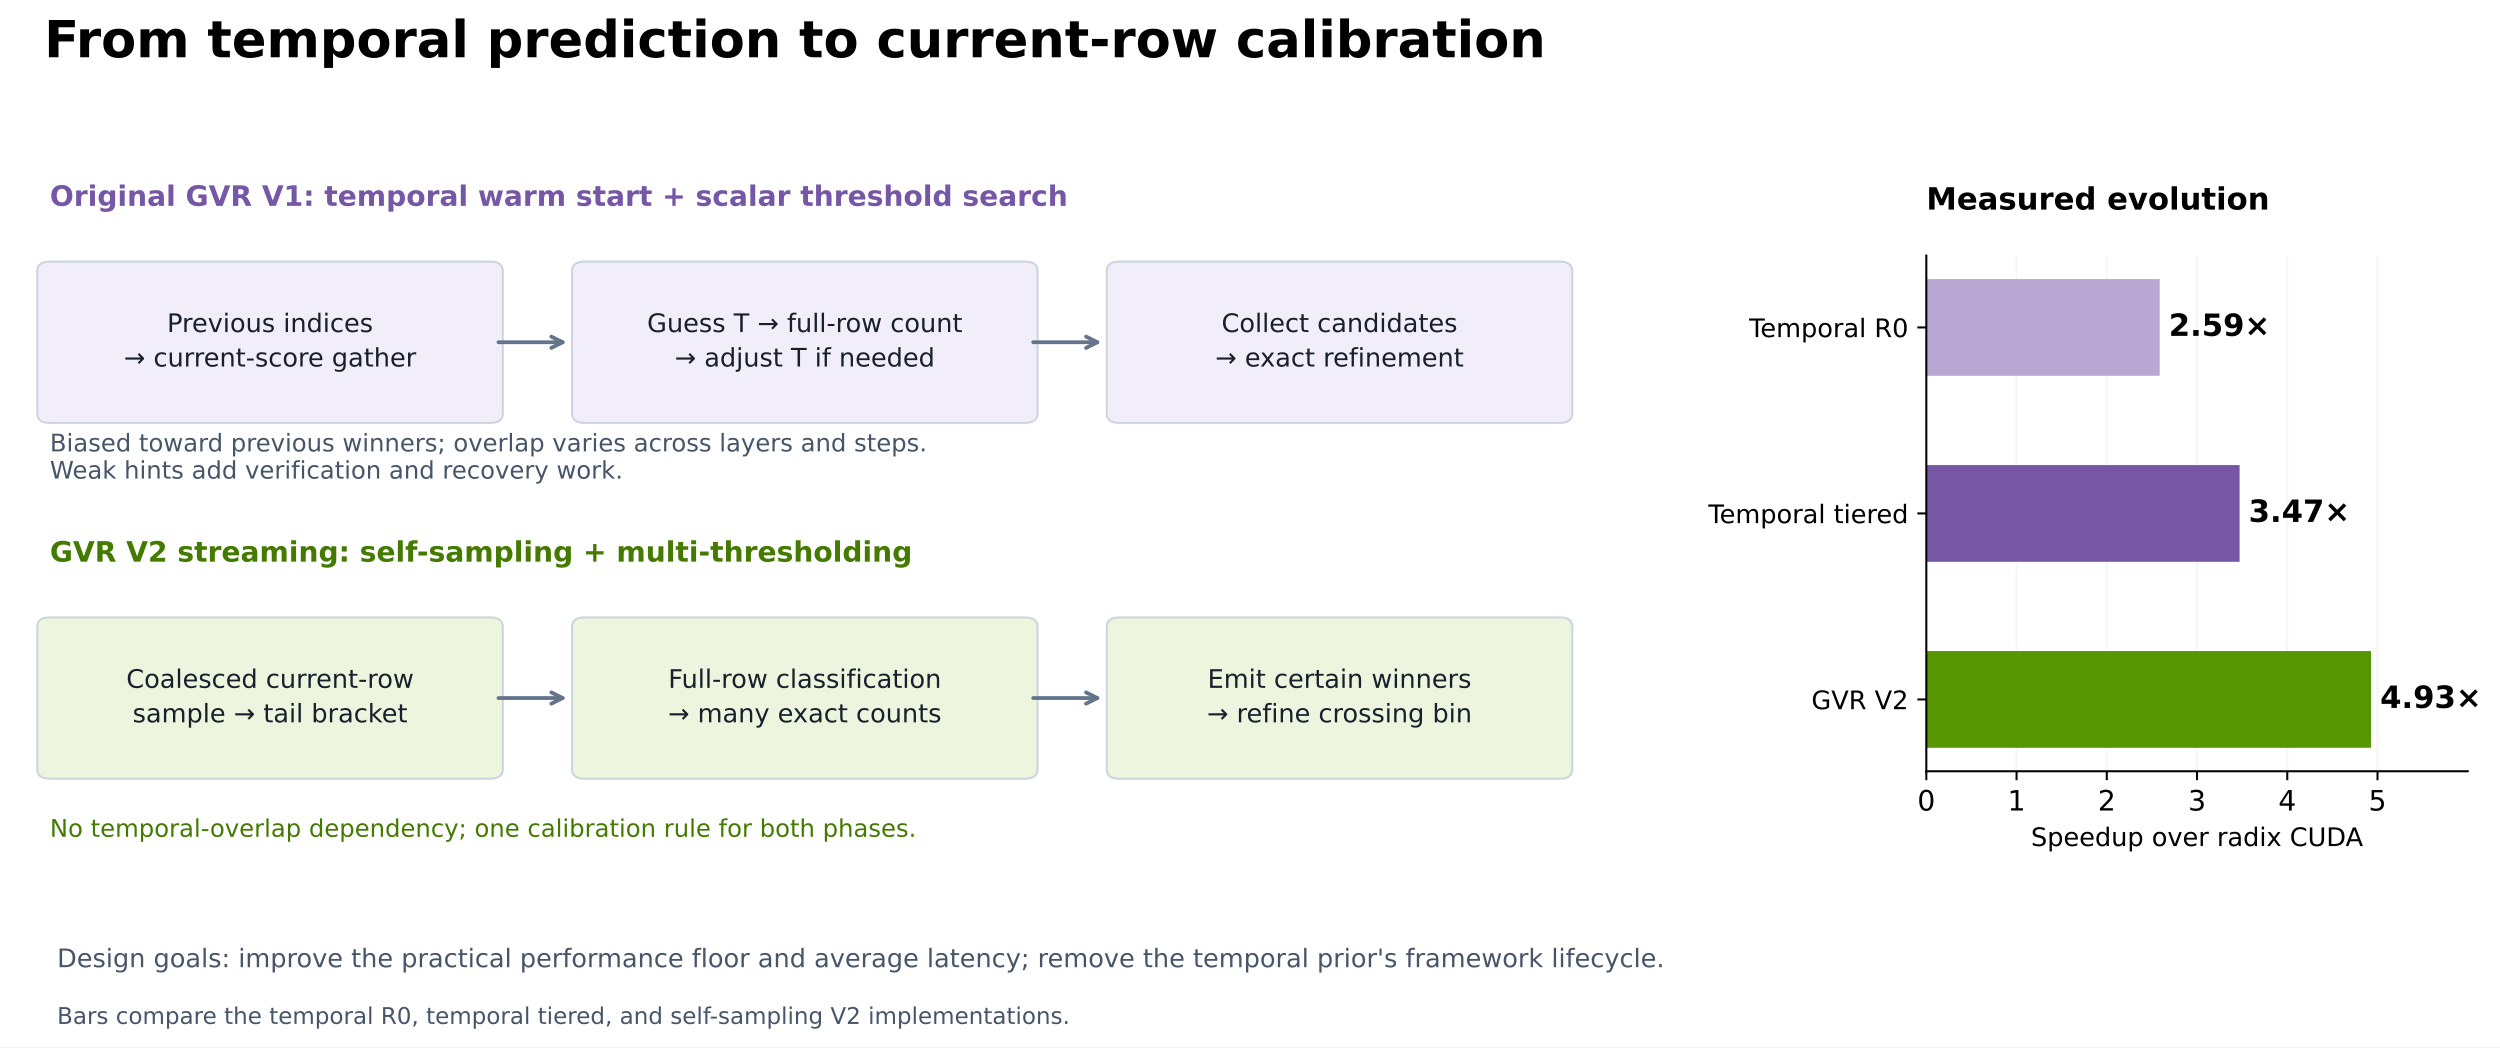
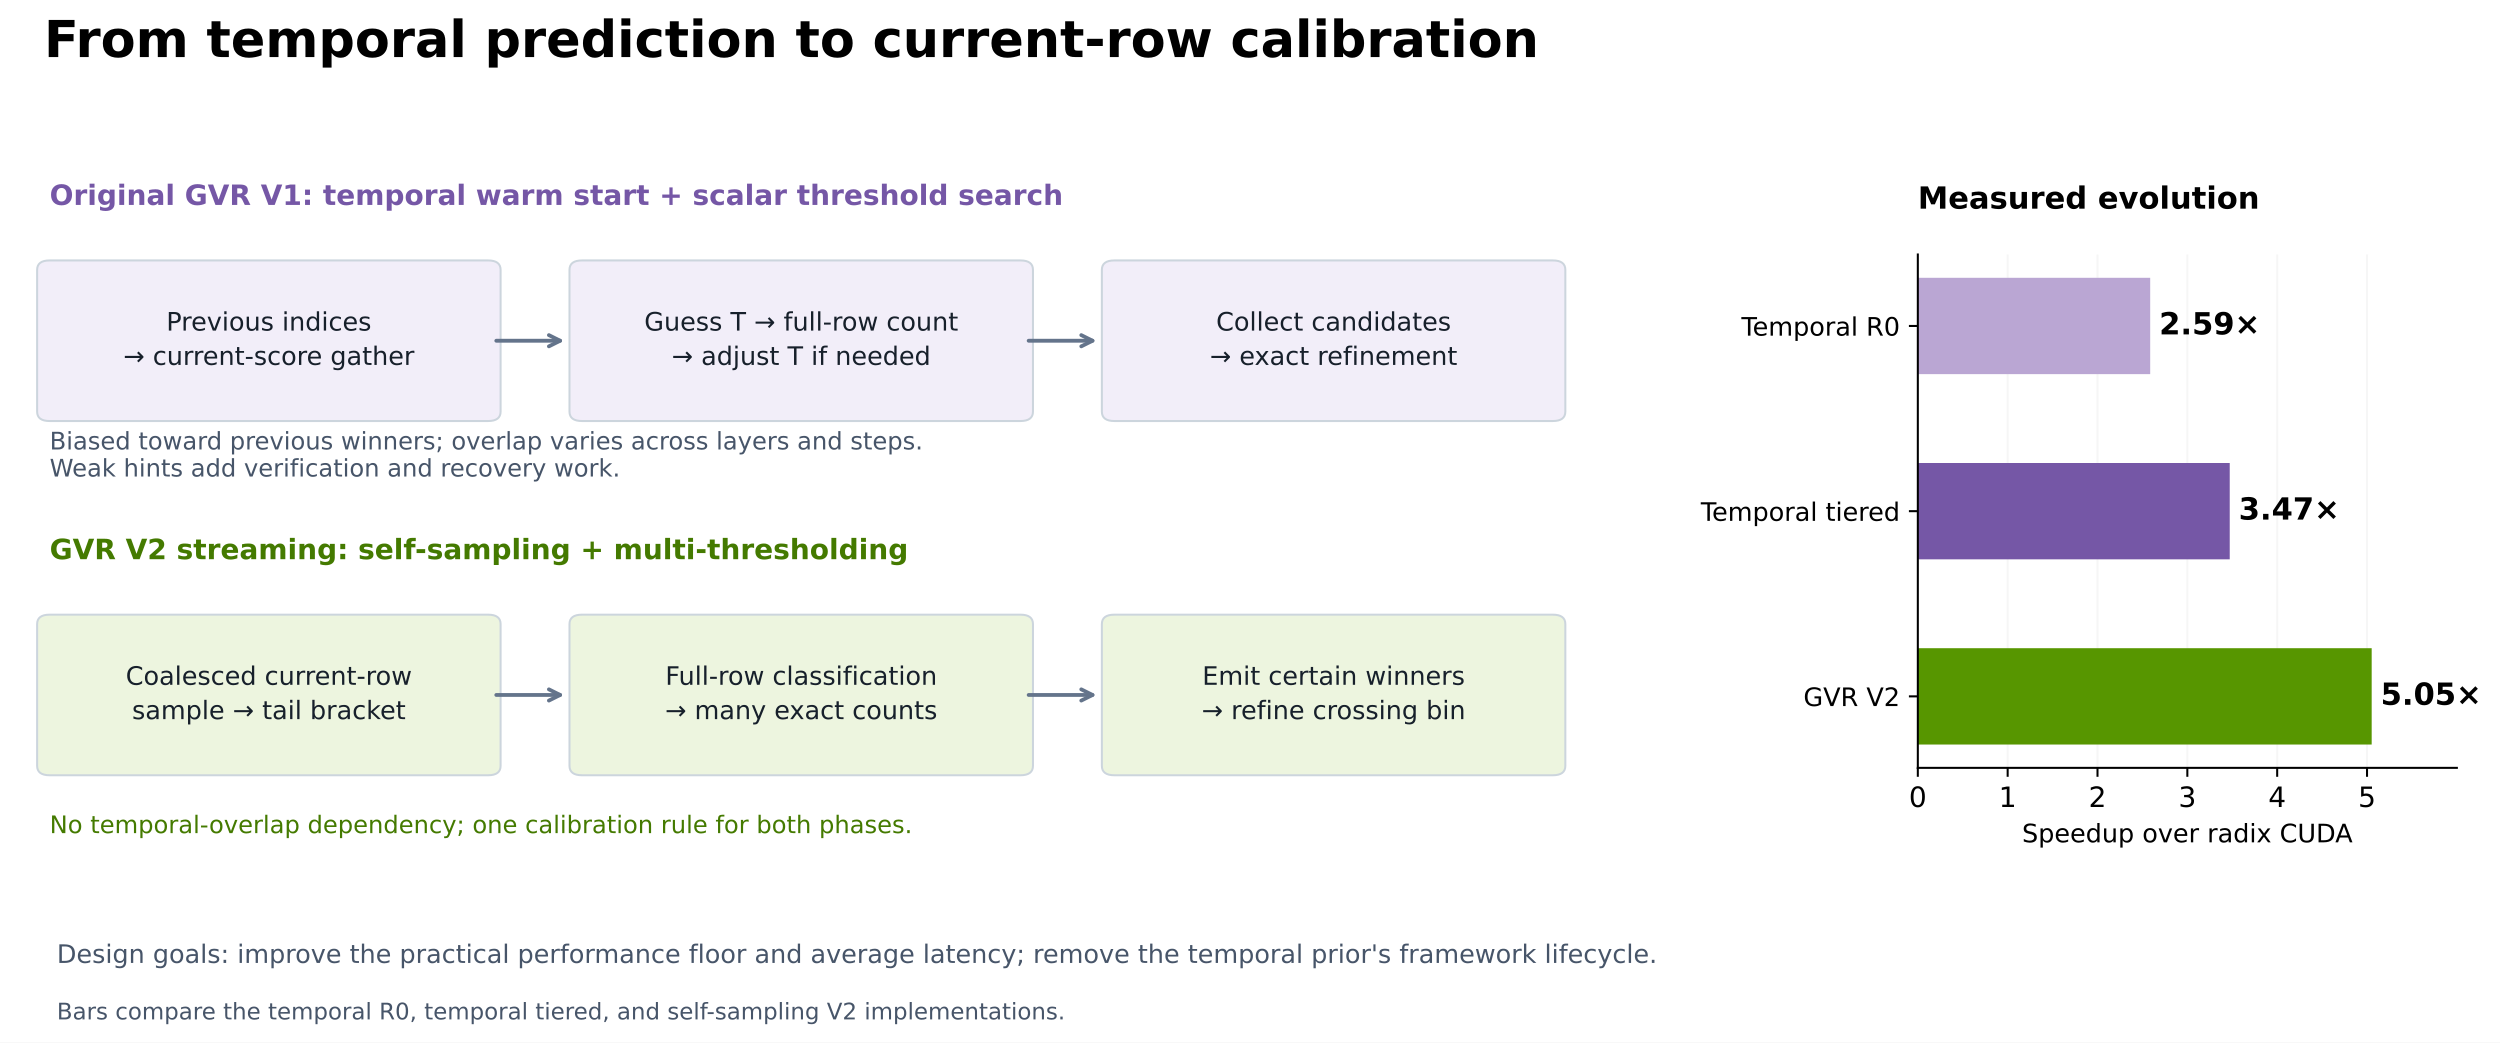
- <svg xmlns="http://www.w3.org/2000/svg" xmlns:xlink="http://www.w3.org/1999/xlink" width="977.41pt" height="409.392pt" viewBox="0 0 977.41 409.392" version="1.1">
+ <svg xmlns="http://www.w3.org/2000/svg" xmlns:xlink="http://www.w3.org/1999/xlink" width="981.74pt" height="409.392pt" viewBox="0 0 981.74 409.392" version="1.1">
  <defs>
    <style type="text/css">*{stroke-linejoin: round; stroke-linecap: butt}</style>
  </defs>
  <g id="figure_1">
    <g id="patch_1">
-       <path d="M 0 409.392 L 977.41 409.392 L 977.41 0 L 0 0 z " style="fill: #ffffff" />
+       <path d="M 0 409.392 L 981.74 409.392 L 981.74 0 L 0 0 z " style="fill: #ffffff" />
    </g>
    <g id="axes_1">
      <g id="patch_2">
        <path d="M 19.498 165.335 L 191.664 165.335 Q 196.583 165.335 196.583 161.626 L 196.583 105.984 Q 196.583 102.275 191.664 102.275 L 19.498 102.275 Q 14.579 102.275 14.579 105.984 L 14.579 161.626 Q 14.579 165.335 19.498 165.335 z " clip-path="url(#p5b26b816df)" style="fill: #f2eef9; stroke: #ccd5dd; stroke-width: 0.8; stroke-linejoin: miter" />
      </g>
      <g id="patch_3">
        <path d="M 228.557 165.335 L 400.723 165.335 Q 405.642 165.335 405.642 161.626 L 405.642 105.984 Q 405.642 102.275 400.723 102.275 L 228.557 102.275 Q 223.638 102.275 223.638 105.984 L 223.638 161.626 Q 223.638 165.335 228.557 165.335 z " clip-path="url(#p5b26b816df)" style="fill: #f2eef9; stroke: #ccd5dd; stroke-width: 0.8; stroke-linejoin: miter" />
      </g>
      <g id="patch_4">
        <path d="M 437.616 165.335 L 609.782 165.335 Q 614.701 165.335 614.701 161.626 L 614.701 105.984 Q 614.701 102.275 609.782 102.275 L 437.616 102.275 Q 432.697 102.275 432.697 105.984 L 432.697 161.626 Q 432.697 165.335 437.616 165.335 z " clip-path="url(#p5b26b816df)" style="fill: #f2eef9; stroke: #ccd5dd; stroke-width: 0.8; stroke-linejoin: miter" />
      </g>
      <g id="patch_5">
        <path d="M 19.498 304.439 L 191.664 304.439 Q 196.583 304.439 196.583 300.73 L 196.583 245.088 Q 196.583 241.379 191.664 241.379 L 19.498 241.379 Q 14.579 241.379 14.579 245.088 L 14.579 300.73 Q 14.579 304.439 19.498 304.439 z " clip-path="url(#p5b26b816df)" style="fill: #edf5df; stroke: #ccd5dd; stroke-width: 0.8; stroke-linejoin: miter" />
      </g>
      <g id="patch_6">
        <path d="M 228.557 304.439 L 400.723 304.439 Q 405.642 304.439 405.642 300.73 L 405.642 245.088 Q 405.642 241.379 400.723 241.379 L 228.557 241.379 Q 223.638 241.379 223.638 245.088 L 223.638 300.73 Q 223.638 304.439 228.557 304.439 z " clip-path="url(#p5b26b816df)" style="fill: #edf5df; stroke: #ccd5dd; stroke-width: 0.8; stroke-linejoin: miter" />
      </g>
      <g id="patch_7">
        <path d="M 437.616 304.439 L 609.782 304.439 Q 614.701 304.439 614.701 300.73 L 614.701 245.088 Q 614.701 241.379 609.782 241.379 L 437.616 241.379 Q 432.697 241.379 432.697 245.088 L 432.697 300.73 Q 432.697 304.439 437.616 304.439 z " clip-path="url(#p5b26b816df)" style="fill: #edf5df; stroke: #ccd5dd; stroke-width: 0.8; stroke-linejoin: miter" />
      </g>
      <g id="text_1">
        <text style="font-weight: 700; font-size: 11px; font-family: 'DejaVu Sans'; text-anchor: start; fill: #7557a6" x="19.498" y="80.482" transform="rotate(-0 19.4976 80.4816)">Original GVR V1: temporal warm start + scalar threshold search</text>
      </g>
      <g id="text_2">
        <text style="font-size: 10px; font-family: 'DejaVu Sans'; fill: #17202b" transform="translate(65.31205 129.8255)">Previous indices</text>
        <text style="font-size: 10px; font-family: 'DejaVu Sans'; fill: #17202b" transform="translate(48.44252 143.3028)">→ current-score gather</text>
      </g>
      <g id="text_3">
        <text style="font-size: 10px; font-family: 'DejaVu Sans'; fill: #17202b" transform="translate(253.0025 129.8255)">Guess T → full-row count</text>
        <text style="font-size: 10px; font-family: 'DejaVu Sans'; fill: #17202b" transform="translate(263.783 143.3028)">→ adjust T if needed</text>
      </g>
      <g id="text_4">
        <text style="font-size: 10px; font-family: 'DejaVu Sans'; fill: #17202b" transform="translate(477.5703 129.8255)">Collect candidates</text>
        <text style="font-size: 10px; font-family: 'DejaVu Sans'; fill: #17202b" transform="translate(475.1195 143.3028)">→ exact refinement</text>
      </g>
      <g id="text_5">
        <text style="font-size: 9.5px; font-family: 'DejaVu Sans'; fill: #475569" transform="translate(19.4976 176.4901)">Biased toward previous winners; overlap varies across layers and steps.</text>
        <text style="font-size: 9.5px; font-family: 'DejaVu Sans'; fill: #475569" transform="translate(19.4976 187.128)">Weak hints add verification and recovery work.</text>
      </g>
      <g id="text_6">
        <text style="font-weight: 700; font-size: 11px; font-family: 'DejaVu Sans'; text-anchor: start; fill: #447a00" x="19.498" y="219.586" transform="rotate(-0 19.4976 219.5856)">GVR V2 streaming: self-sampling + multi-thresholding</text>
      </g>
      <g id="text_7">
        <text style="font-size: 10px; font-family: 'DejaVu Sans'; fill: #17202b" transform="translate(49.37689 268.9295)">Coalesced current-row</text>
        <text style="font-size: 10px; font-family: 'DejaVu Sans'; fill: #17202b" transform="translate(51.84877 282.4068)">sample → tail bracket</text>
      </g>
      <g id="text_8">
        <text style="font-size: 10px; font-family: 'DejaVu Sans'; fill: #17202b" transform="translate(261.2673 268.9295)">Full-row classification</text>
        <text style="font-size: 10px; font-family: 'DejaVu Sans'; fill: #17202b" transform="translate(261.1877 282.4068)">→ many exact counts</text>
      </g>
      <g id="text_9">
        <text style="font-size: 10px; font-family: 'DejaVu Sans'; fill: #17202b" transform="translate(472.1265 268.9295)">Emit certain winners</text>
        <text style="font-size: 10px; font-family: 'DejaVu Sans'; fill: #17202b" transform="translate(471.9031 282.4068)">→ refine crossing bin</text>
      </g>
      <g id="patch_8">
        <path d="M 194.894 133.805 Q 208.264 133.805 219.957 133.805 " style="fill: none; stroke: #64748b; stroke-width: 1.5; stroke-linecap: round" />
        <path d="M 215.557 131.605 L 219.957 133.805 L 215.557 136.005 " style="fill: none; stroke: #64748b; stroke-width: 1.5; stroke-linecap: round" />
      </g>
      <g id="patch_9">
        <path d="M 403.953 133.805 Q 417.323 133.805 429.016 133.805 " style="fill: none; stroke: #64748b; stroke-width: 1.5; stroke-linecap: round" />
        <path d="M 424.616 131.605 L 429.016 133.805 L 424.616 136.005 " style="fill: none; stroke: #64748b; stroke-width: 1.5; stroke-linecap: round" />
      </g>
      <g id="patch_10">
        <path d="M 194.894 272.909 Q 208.264 272.909 219.957 272.909 " style="fill: none; stroke: #64748b; stroke-width: 1.5; stroke-linecap: round" />
        <path d="M 215.557 270.709 L 219.957 272.909 L 215.557 275.109 " style="fill: none; stroke: #64748b; stroke-width: 1.5; stroke-linecap: round" />
      </g>
      <g id="patch_11">
        <path d="M 403.953 272.909 Q 417.323 272.909 429.016 272.909 " style="fill: none; stroke: #64748b; stroke-width: 1.5; stroke-linecap: round" />
        <path d="M 424.616 270.709 L 429.016 272.909 L 424.616 275.109 " style="fill: none; stroke: #64748b; stroke-width: 1.5; stroke-linecap: round" />
      </g>
      <g id="text_10">
        <text style="font-size: 9.5px; font-family: 'DejaVu Sans'; text-anchor: start; fill: #447a00" x="19.498" y="327.159" transform="rotate(-0 19.4976 327.1594)">No temporal-overlap dependency; one calibration rule for both phases.</text>
      </g>
    </g>
    <g id="axes_2">
      <g id="patch_12">
        <path d="M 753.12 301.536 L 964.8 301.536 L 964.8 99.936 L 753.12 99.936 z " style="fill: #ffffff" />
      </g>
      <g id="matplotlib.axis_1">
        <g id="xtick_1">
          <g id="line2d_1">
            <path d="M 753.12 301.536 L 753.12 99.936 " clip-path="url(#p7621fe8e9c)" style="fill: none; stroke: #b0b0b0; stroke-opacity: 0.12; stroke-width: 0.8; stroke-linecap: square" />
          </g>
          <g id="line2d_2">
            <defs>
              <path id="m2a15120bd5" d="M 0 0 L 0 3.5 " style="stroke: #000000; stroke-width: 0.8" />
            </defs>
            <g>
              <use xlink:href="#m2a15120bd5" x="753.12" y="301.536" style="stroke: #000000; stroke-width: 0.8" />
            </g>
          </g>
          <g id="text_11">
            <text style="font-size: 11px; font-family: 'DejaVu Sans'; text-anchor: middle" x="753.12" y="316.894" transform="rotate(-0 753.12 316.8943)">0</text>
          </g>
        </g>
        <g id="xtick_2">
          <g id="line2d_3">
            <path d="M 788.4 301.536 L 788.4 99.936 " clip-path="url(#p7621fe8e9c)" style="fill: none; stroke: #b0b0b0; stroke-opacity: 0.12; stroke-width: 0.8; stroke-linecap: square" />
          </g>
          <g id="line2d_4">
            <g>
              <use xlink:href="#m2a15120bd5" x="788.4" y="301.536" style="stroke: #000000; stroke-width: 0.8" />
            </g>
          </g>
          <g id="text_12">
            <text style="font-size: 11px; font-family: 'DejaVu Sans'; text-anchor: middle" x="788.4" y="316.894" transform="rotate(-0 788.4 316.8943)">1</text>
          </g>
        </g>
        <g id="xtick_3">
          <g id="line2d_5">
            <path d="M 823.68 301.536 L 823.68 99.936 " clip-path="url(#p7621fe8e9c)" style="fill: none; stroke: #b0b0b0; stroke-opacity: 0.12; stroke-width: 0.8; stroke-linecap: square" />
          </g>
          <g id="line2d_6">
            <g>
              <use xlink:href="#m2a15120bd5" x="823.68" y="301.536" style="stroke: #000000; stroke-width: 0.8" />
            </g>
          </g>
          <g id="text_13">
            <text style="font-size: 11px; font-family: 'DejaVu Sans'; text-anchor: middle" x="823.68" y="316.894" transform="rotate(-0 823.68 316.8943)">2</text>
          </g>
        </g>
        <g id="xtick_4">
          <g id="line2d_7">
            <path d="M 858.96 301.536 L 858.96 99.936 " clip-path="url(#p7621fe8e9c)" style="fill: none; stroke: #b0b0b0; stroke-opacity: 0.12; stroke-width: 0.8; stroke-linecap: square" />
          </g>
          <g id="line2d_8">
            <g>
              <use xlink:href="#m2a15120bd5" x="858.96" y="301.536" style="stroke: #000000; stroke-width: 0.8" />
            </g>
          </g>
          <g id="text_14">
            <text style="font-size: 11px; font-family: 'DejaVu Sans'; text-anchor: middle" x="858.96" y="316.894" transform="rotate(-0 858.96 316.8943)">3</text>
          </g>
        </g>
        <g id="xtick_5">
          <g id="line2d_9">
            <path d="M 894.24 301.536 L 894.24 99.936 " clip-path="url(#p7621fe8e9c)" style="fill: none; stroke: #b0b0b0; stroke-opacity: 0.12; stroke-width: 0.8; stroke-linecap: square" />
          </g>
          <g id="line2d_10">
            <g>
              <use xlink:href="#m2a15120bd5" x="894.24" y="301.536" style="stroke: #000000; stroke-width: 0.8" />
            </g>
          </g>
          <g id="text_15">
            <text style="font-size: 11px; font-family: 'DejaVu Sans'; text-anchor: middle" x="894.24" y="316.894" transform="rotate(-0 894.24 316.8943)">4</text>
          </g>
        </g>
        <g id="xtick_6">
          <g id="line2d_11">
            <path d="M 929.52 301.536 L 929.52 99.936 " clip-path="url(#p7621fe8e9c)" style="fill: none; stroke: #b0b0b0; stroke-opacity: 0.12; stroke-width: 0.8; stroke-linecap: square" />
          </g>
          <g id="line2d_12">
            <g>
              <use xlink:href="#m2a15120bd5" x="929.52" y="301.536" style="stroke: #000000; stroke-width: 0.8" />
            </g>
          </g>
          <g id="text_16">
            <text style="font-size: 11px; font-family: 'DejaVu Sans'; text-anchor: middle" x="929.52" y="316.894" transform="rotate(-0 929.52 316.8943)">5</text>
          </g>
        </g>
        <g id="text_17">
          <text style="font-size: 10px; font-family: 'DejaVu Sans'; text-anchor: middle" x="858.96" y="330.78" transform="rotate(-0 858.96 330.7804)">Speedup over radix CUDA</text>
        </g>
      </g>
      <g id="matplotlib.axis_2">
        <g id="ytick_1">
          <g id="line2d_13">
            <defs>
              <path id="m040ed7ae38" d="M 0 0 L -3.5 0 " style="stroke: #000000; stroke-width: 0.8" />
            </defs>
            <g>
              <use xlink:href="#m040ed7ae38" x="753.12" y="128.009" style="stroke: #000000; stroke-width: 0.8" />
            </g>
          </g>
          <g id="text_18">
            <text style="font-size: 10px; font-family: 'DejaVu Sans'; text-anchor: end" x="746.12" y="131.808" transform="rotate(-0 746.12 131.8079)">Temporal R0</text>
          </g>
        </g>
        <g id="ytick_2">
          <g id="line2d_14">
            <g>
              <use xlink:href="#m040ed7ae38" x="753.12" y="200.736" style="stroke: #000000; stroke-width: 0.8" />
            </g>
          </g>
          <g id="text_19">
            <text style="font-size: 10px; font-family: 'DejaVu Sans'; text-anchor: end" x="746.12" y="204.535" transform="rotate(-0 746.12 204.5352)">Temporal tiered</text>
          </g>
        </g>
        <g id="ytick_3">
          <g id="line2d_15">
            <g>
              <use xlink:href="#m040ed7ae38" x="753.12" y="273.463" style="stroke: #000000; stroke-width: 0.8" />
            </g>
          </g>
          <g id="text_20">
            <text style="font-size: 10px; font-family: 'DejaVu Sans'; text-anchor: end" x="746.12" y="277.262" transform="rotate(-0 746.12 277.2625)">GVR V2</text>
          </g>
        </g>
      </g>
      <g id="patch_13">
        <path d="M 753.12 109.1 L 844.373 109.1 L 844.373 146.918 L 753.12 146.918 z " clip-path="url(#p7621fe8e9c)" style="fill: #baa6d3" />
      </g>
      <g id="patch_14">
        <path d="M 753.12 181.827 L 875.607 181.827 L 875.607 219.645 L 753.12 219.645 z " clip-path="url(#p7621fe8e9c)" style="fill: #7557a6" />
      </g>
      <g id="patch_15">
-         <path d="M 753.12 254.554 L 927.02 254.554 L 927.02 292.372 L 753.12 292.372 z " clip-path="url(#p7621fe8e9c)" style="fill: #579600" />
+         <path d="M 753.12 254.554 L 931.35 254.554 L 931.35 292.372 L 753.12 292.372 z " clip-path="url(#p7621fe8e9c)" style="fill: #579600" />
      </g>
      <g id="patch_16">
        <path d="M 753.12 301.536 L 753.12 99.936 " style="fill: none; stroke: #000000; stroke-width: 0.8; stroke-linejoin: miter; stroke-linecap: square" />
      </g>
      <g id="patch_17">
        <path d="M 753.12 301.536 L 964.8 301.536 " style="fill: none; stroke: #000000; stroke-width: 0.8; stroke-linejoin: miter; stroke-linecap: square" />
      </g>
      <g id="text_21">
        <text style="font-weight: 700; font-size: 12px; font-family: 'DejaVu Sans'; text-anchor: start" x="847.901" y="131.32" transform="rotate(-0 847.9013 131.32)">2.59×</text>
      </g>
      <g id="text_22">
        <text style="font-weight: 700; font-size: 12px; font-family: 'DejaVu Sans'; text-anchor: start" x="879.135" y="204.047" transform="rotate(-0 879.1351 204.0472)">3.47×</text>
      </g>
      <g id="text_23">
-         <text style="font-weight: 700; font-size: 12px; font-family: 'DejaVu Sans'; text-anchor: start" x="930.548" y="276.775" transform="rotate(-0 930.5482 276.7745)">4.93×</text>
+         <text style="font-weight: 700; font-size: 12px; font-family: 'DejaVu Sans'; text-anchor: start" x="934.878" y="276.775" transform="rotate(-0 934.8778 276.7745)">5.05×</text>
      </g>
      <g id="text_24">
        <text style="font-weight: 700; font-size: 12px; font-family: 'DejaVu Sans'; text-anchor: start" x="753.12" y="81.936" transform="rotate(-0 753.12 81.936)">Measured evolution</text>
      </g>
    </g>
    <g id="text_25">
      <text style="font-weight: 700; font-size: 20px; font-family: 'DejaVu Sans'; text-anchor: start" x="17.28" y="22.397" transform="rotate(-0 17.28 22.39688)">From temporal prediction to current-row calibration</text>
    </g>
    <g id="text_26">
      <text style="font-size: 10px; font-family: 'DejaVu Sans'; text-anchor: start; fill: #475569" x="22.32" y="378.144" transform="rotate(-0 22.32 378.144)">Design goals: improve the practical performance floor and average latency; remove the temporal prior's framework lifecycle.</text>
    </g>
    <g id="text_27">
      <text style="font-size: 9px; font-family: 'DejaVu Sans'; text-anchor: start; fill: #475569" x="22.32" y="400.32" transform="rotate(-0 22.32 400.32)">Bars compare the temporal R0, temporal tiered, and self-sampling V2 implementations.</text>
    </g>
  </g>
  <defs>
    <clipPath id="p5b26b816df">
      <rect x="7.2" y="59.616" width="614.88" height="278.208" />
    </clipPath>
    <clipPath id="p7621fe8e9c">
      <rect x="753.12" y="99.936" width="211.68" height="201.6" />
    </clipPath>
  </defs>
</svg>
